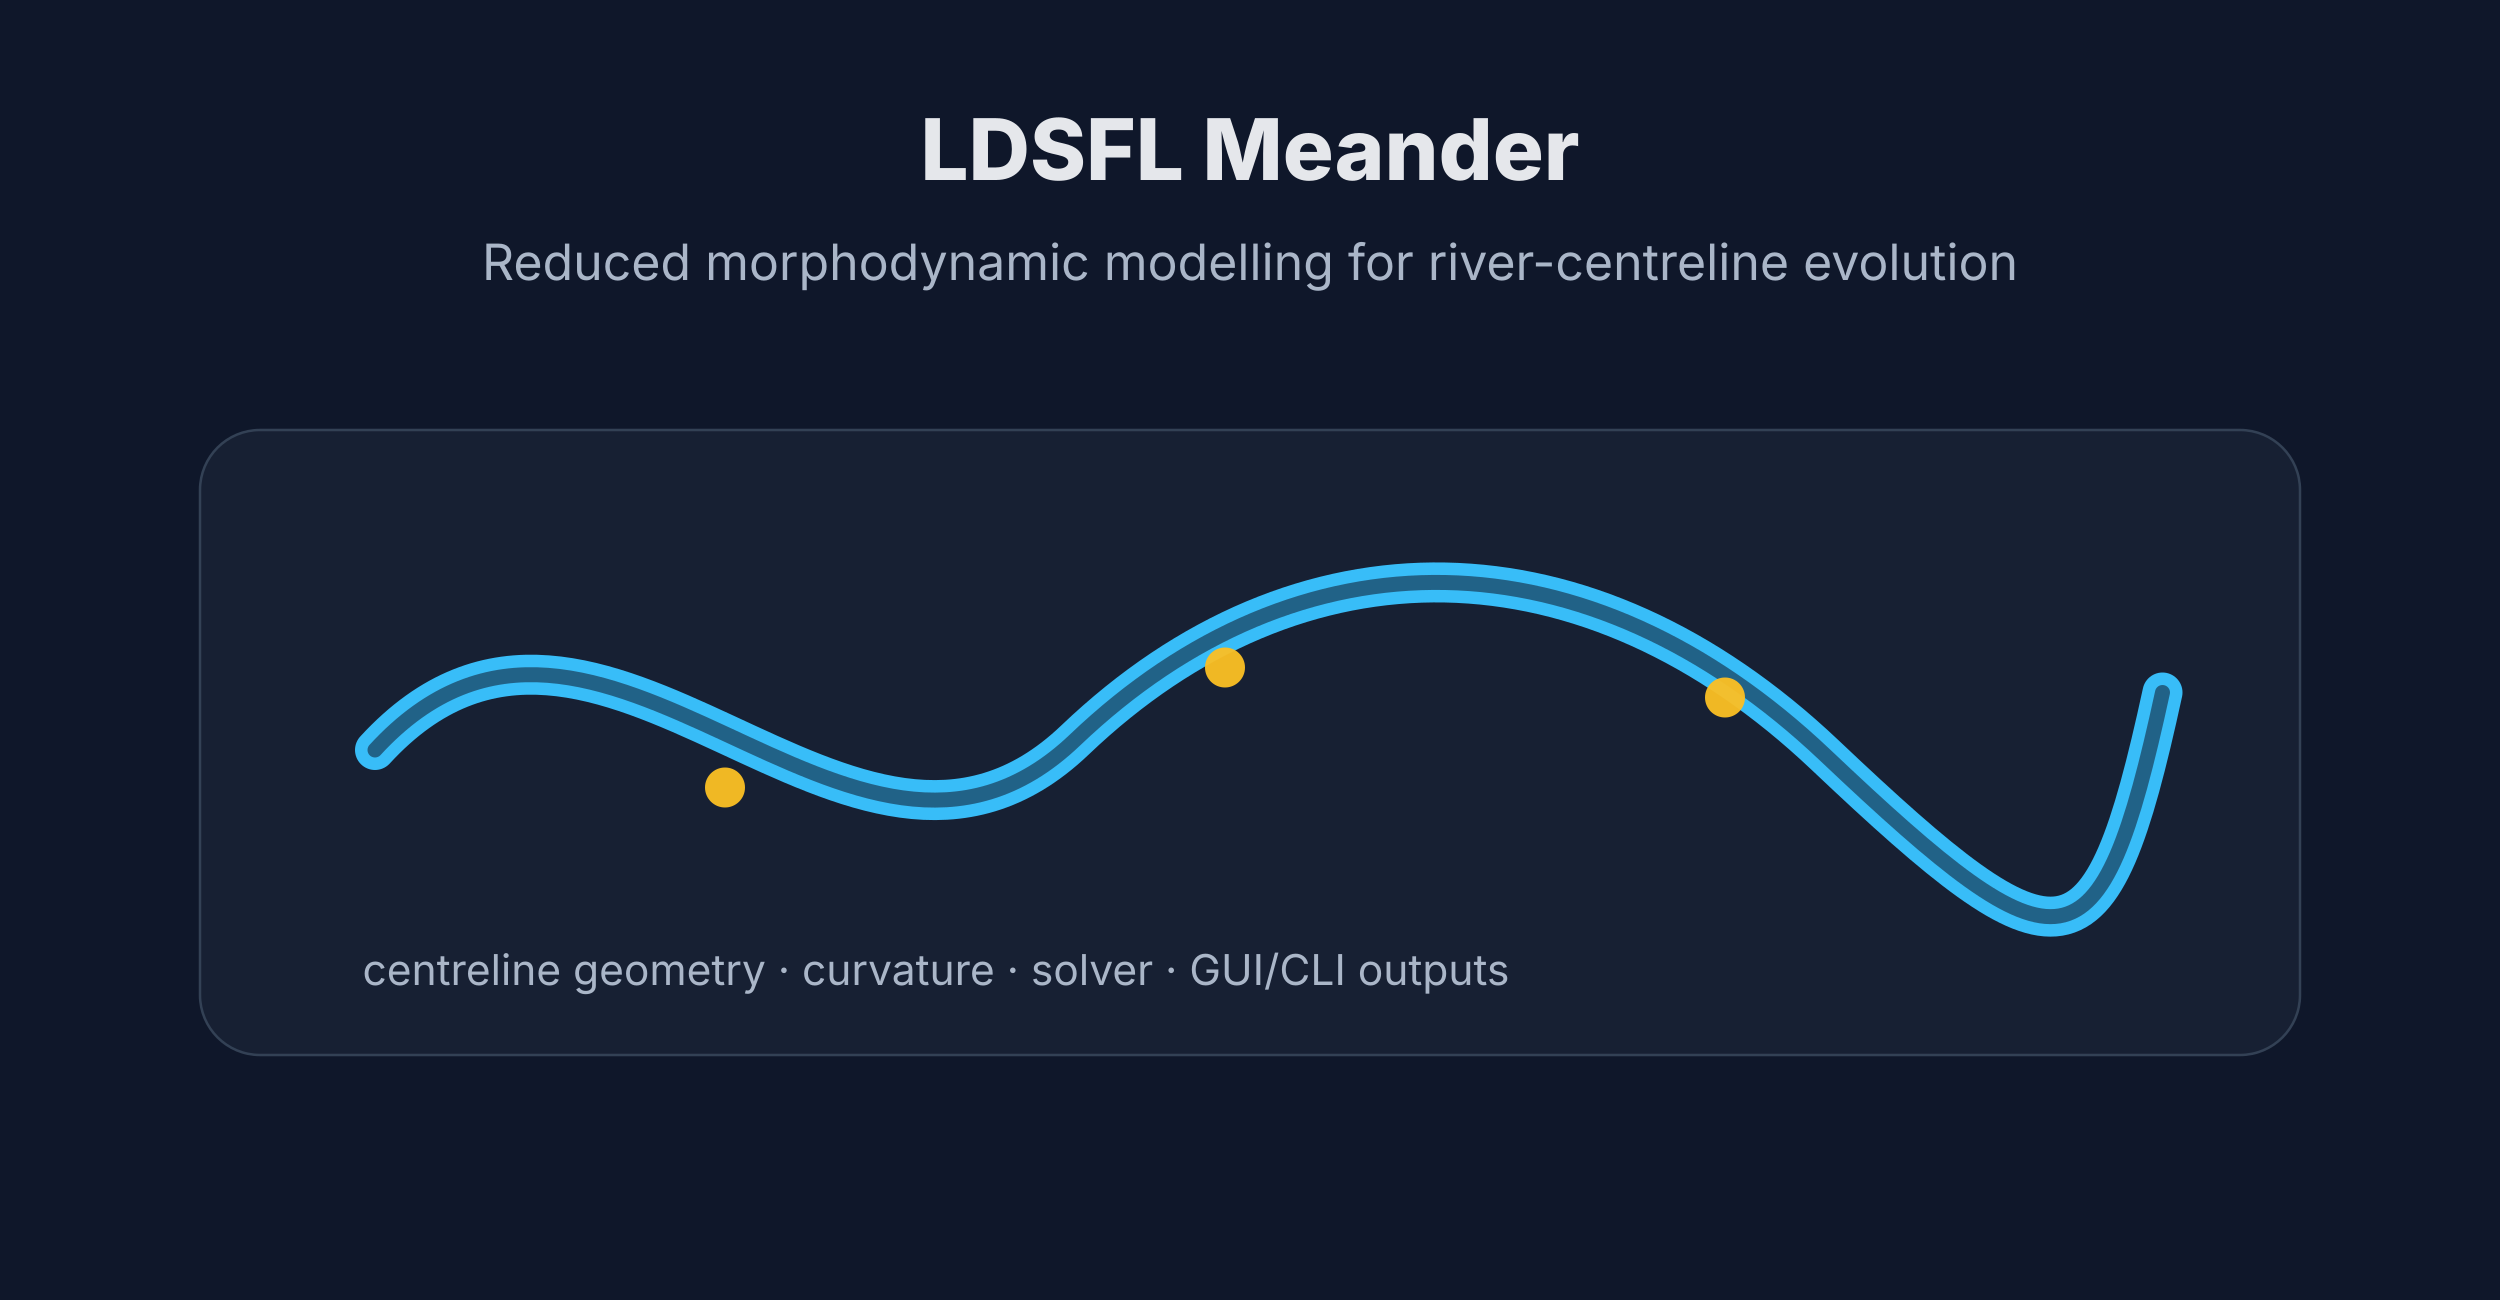
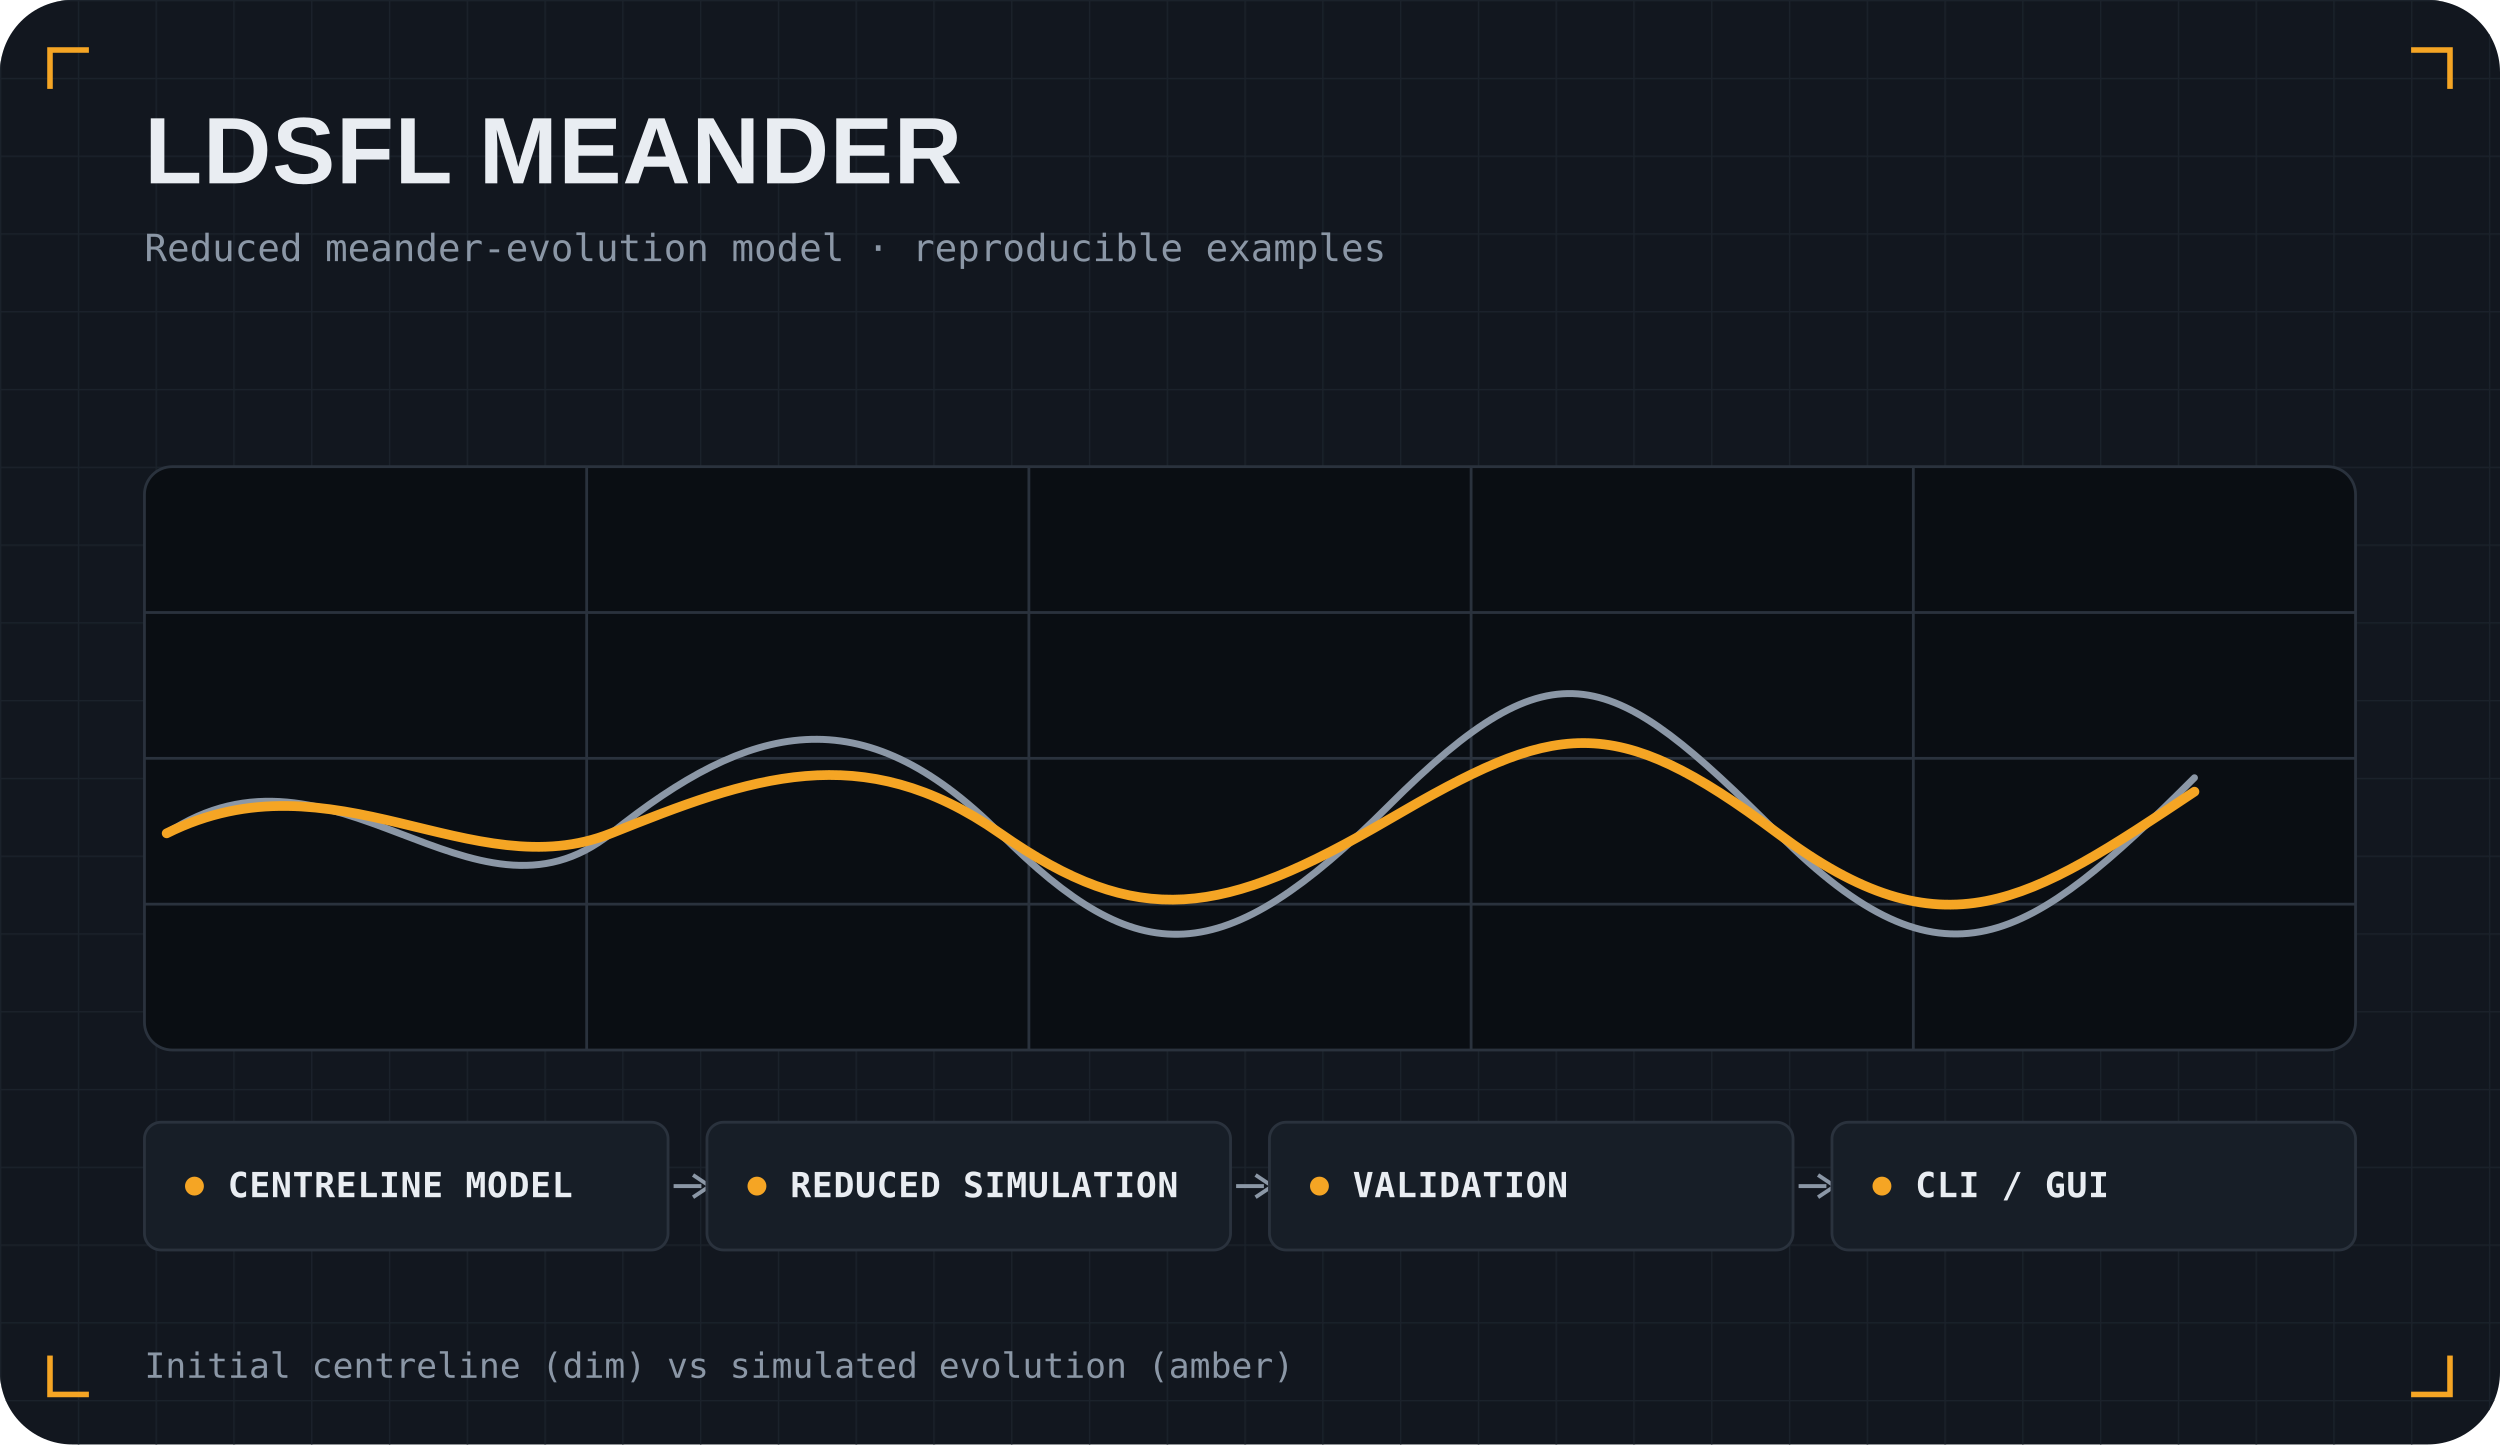
- <svg xmlns="http://www.w3.org/2000/svg" width="1000" height="520" viewBox="0 0 1000 520" role="img" aria-labelledby="title desc">
-   <rect width="1000" height="520" fill="#0f172a" />
-   <g font-family="Inter,Segoe UI,sans-serif" text-anchor="middle">
-     <text x="500" y="72" fill="#e5e7eb" font-size="34" font-weight="800">LDSFL Meander</text>
-     <text x="500" y="112" fill="#aab6c8" font-size="20">Reduced morphodynamic modelling for river-centreline evolution</text>
+ <svg xmlns="http://www.w3.org/2000/svg" viewBox="0 0 900 520" role="img" aria-labelledby="t d">
+   <defs>
+     <pattern id="grid" width="28" height="28" patternUnits="userSpaceOnUse">
+       <path d="M28 0 H0 V28" fill="none" stroke="#1b222b" stroke-width="1" />
+     </pattern>
+   </defs>
+   <rect width="900" height="520" rx="26" fill="#12171f" />
+   <rect width="900" height="520" rx="26" fill="url(#grid)" />
+   <g stroke="#f5a524" stroke-width="2" fill="none">
+     <path d="M18 32 V18 H32" />
+     <path d="M868 18 H882 V32" />
+     <path d="M882 488 V502 H868" />
+     <path d="M32 502 H18 V488" />
  </g>
-   <g transform="translate(80 172)">
-     <rect width="840" height="250" rx="24" fill="#172033" stroke="#334155" />
-     <path d="M70 128 C160 30, 260 210, 350 124 S555 40, 650 130 S760 220, 785 105" fill="none" stroke="#38bdf8" stroke-width="16" stroke-linecap="round" />
-     <path d="M70 128 C160 30, 260 210, 350 124 S555 40, 650 130 S760 220, 785 105" fill="none" stroke="#0f172a" stroke-width="6" stroke-linecap="round" opacity=".55" />
-     <g fill="#fbbf24" opacity=".95">
-       <circle cx="210" cy="143" r="8" />
-       <circle cx="410" cy="95" r="8" />
-       <circle cx="610" cy="107" r="8" />
-     </g>
-     <g font-family="Inter,Segoe UI,sans-serif" fill="#aab6c8" font-size="17">
-       <text x="65" y="222">centreline geometry · curvature · solver · GUI/CLI outputs</text>
-     </g>
-   </g>
+   <text x="52" y="66" fill="#e9edf2" font-family="Arial Narrow,Arial,sans-serif" font-size="34" font-weight="700" letter-spacing="0.01em">LDSFL MEANDER</text>
+   <text x="52" y="94" fill="#8b97a6" font-family="Consolas,SFMono-Regular,monospace" font-size="13.5">Reduced meander-evolution model · reproducible examples</text>
+   <rect x="52" y="168" width="796" height="210" rx="10" fill="#0a0e13" stroke="#2a323d" />
+   <line x1="52" y1="220.5" x2="848" y2="220.5" stroke="#2a323d" stroke-width="1" />
+   <line x1="52" y1="273.0" x2="848" y2="273.0" stroke="#2a323d" stroke-width="1" />
+   <line x1="52" y1="325.5" x2="848" y2="325.5" stroke="#2a323d" stroke-width="1" />
+   <line x1="211.2" y1="168" x2="211.2" y2="378" stroke="#2a323d" stroke-width="1" />
+   <line x1="370.4" y1="168" x2="370.4" y2="378" stroke="#2a323d" stroke-width="1" />
+   <line x1="529.6" y1="168" x2="529.6" y2="378" stroke="#2a323d" stroke-width="1" />
+   <line x1="688.8" y1="168" x2="688.8" y2="378" stroke="#2a323d" stroke-width="1" />
+   <path d="M60 300 C120 260,170 340,220 300 S310 250,360 300 S440 350,500 290 S580 240,640 300 S730 340,790 280" fill="none" stroke="#8b97a6" stroke-width="2.5" stroke-linecap="round" stroke-linejoin="round" />
+   <path d="M60 300 C120 270,170 320,220 300 S310 265,360 300 S440 330,500 295 S580 255,640 300 S730 325,790 285" fill="none" stroke="#f5a524" stroke-width="3.5" stroke-linecap="round" stroke-linejoin="round" />
+   <rect x="52.0" y="404" width="188.5" height="46" rx="6" fill="#171e27" stroke="#2a323d" />
+   <circle cx="70.0" cy="427" r="3.4" fill="#f5a524" />
+   <text x="82.0" y="431" fill="#e9edf2" font-family="Consolas,SFMono-Regular,monospace" font-size="12.5" font-weight="700" letter-spacing="0.02em">CENTRELINE MODEL</text>
+   <path d="M242.5 427 h10 M249.5 423 l6 4 l-6 4" stroke="#8b97a6" stroke-width="1.4" fill="none" />
+   <rect x="254.5" y="404" width="188.5" height="46" rx="6" fill="#171e27" stroke="#2a323d" />
+   <circle cx="272.5" cy="427" r="3.4" fill="#f5a524" />
+   <text x="284.5" y="431" fill="#e9edf2" font-family="Consolas,SFMono-Regular,monospace" font-size="12.5" font-weight="700" letter-spacing="0.02em">REDUCED SIMULATION</text>
+   <path d="M445.0 427 h10 M452.0 423 l6 4 l-6 4" stroke="#8b97a6" stroke-width="1.4" fill="none" />
+   <rect x="457.0" y="404" width="188.5" height="46" rx="6" fill="#171e27" stroke="#2a323d" />
+   <circle cx="475.0" cy="427" r="3.4" fill="#f5a524" />
+   <text x="487.0" y="431" fill="#e9edf2" font-family="Consolas,SFMono-Regular,monospace" font-size="12.5" font-weight="700" letter-spacing="0.02em">VALIDATION</text>
+   <path d="M647.5 427 h10 M654.5 423 l6 4 l-6 4" stroke="#8b97a6" stroke-width="1.4" fill="none" />
+   <rect x="659.5" y="404" width="188.5" height="46" rx="6" fill="#171e27" stroke="#2a323d" />
+   <circle cx="677.5" cy="427" r="3.4" fill="#f5a524" />
+   <text x="689.5" y="431" fill="#e9edf2" font-family="Consolas,SFMono-Regular,monospace" font-size="12.5" font-weight="700" letter-spacing="0.02em">CLI / GUI</text>
+   <text x="52" y="496" fill="#8b97a6" font-family="Consolas,SFMono-Regular,monospace" font-size="12.5">Initial centreline (dim) vs simulated evolution (amber)</text>
</svg>
